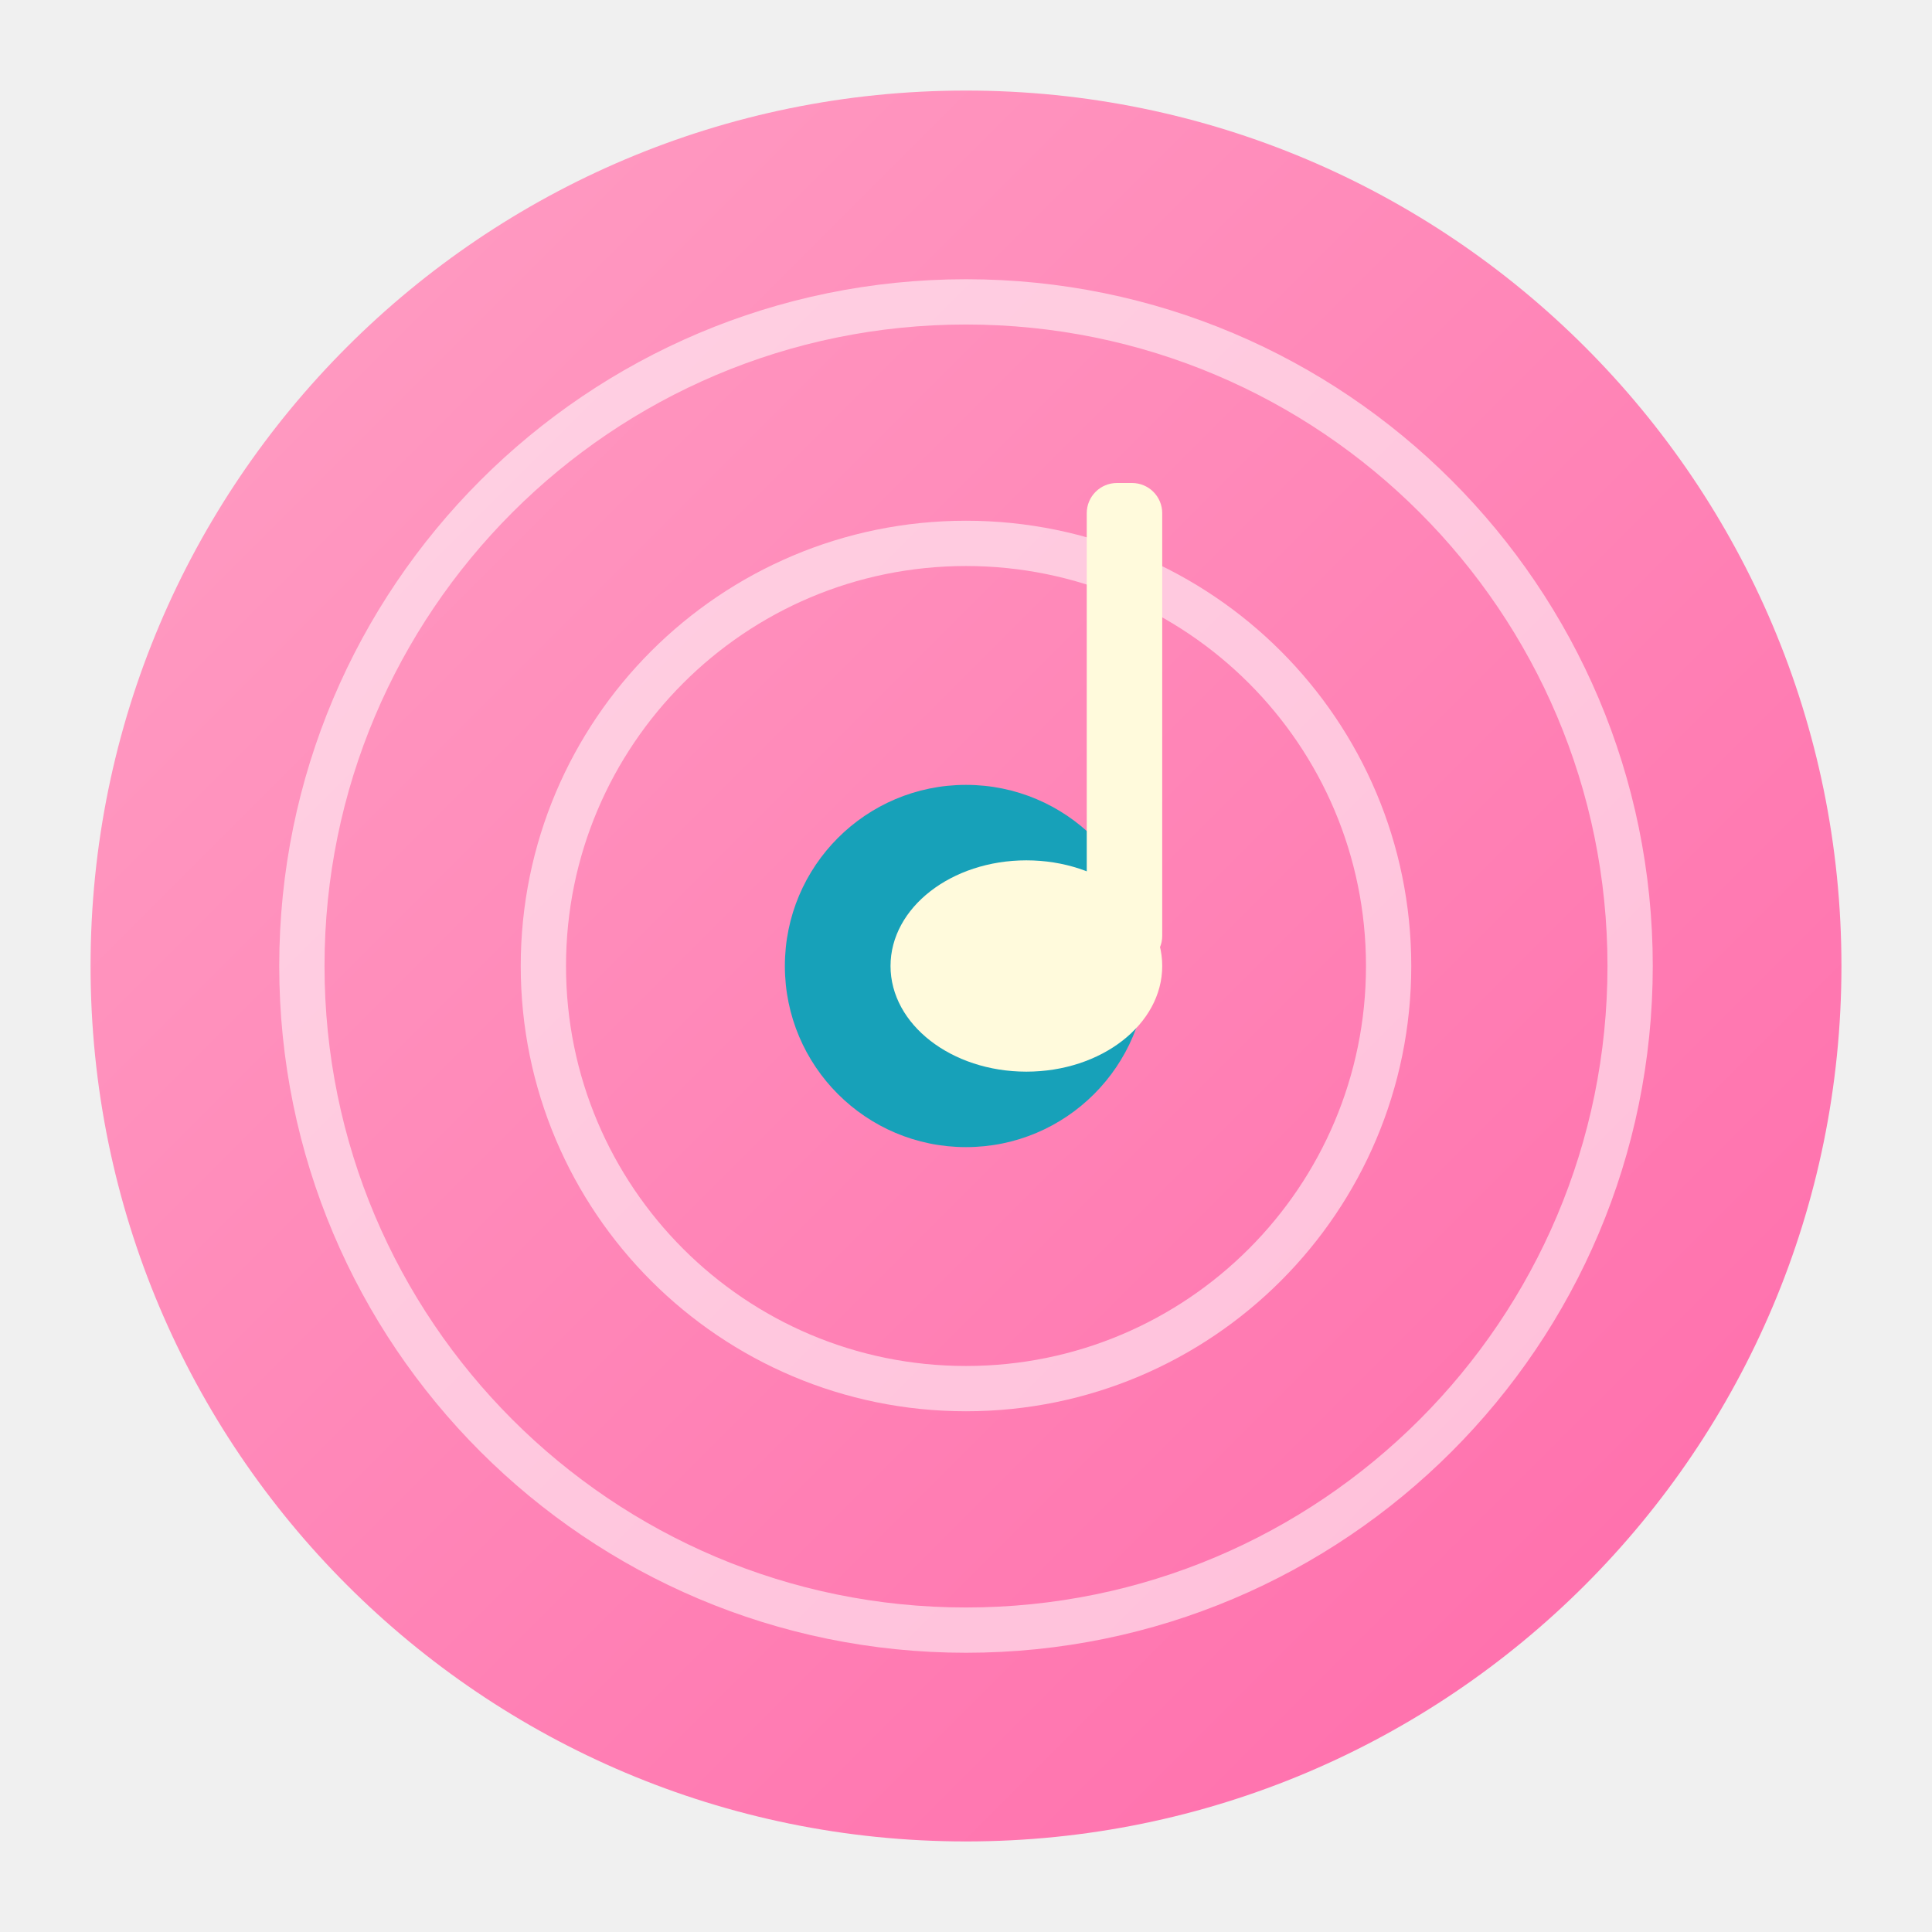
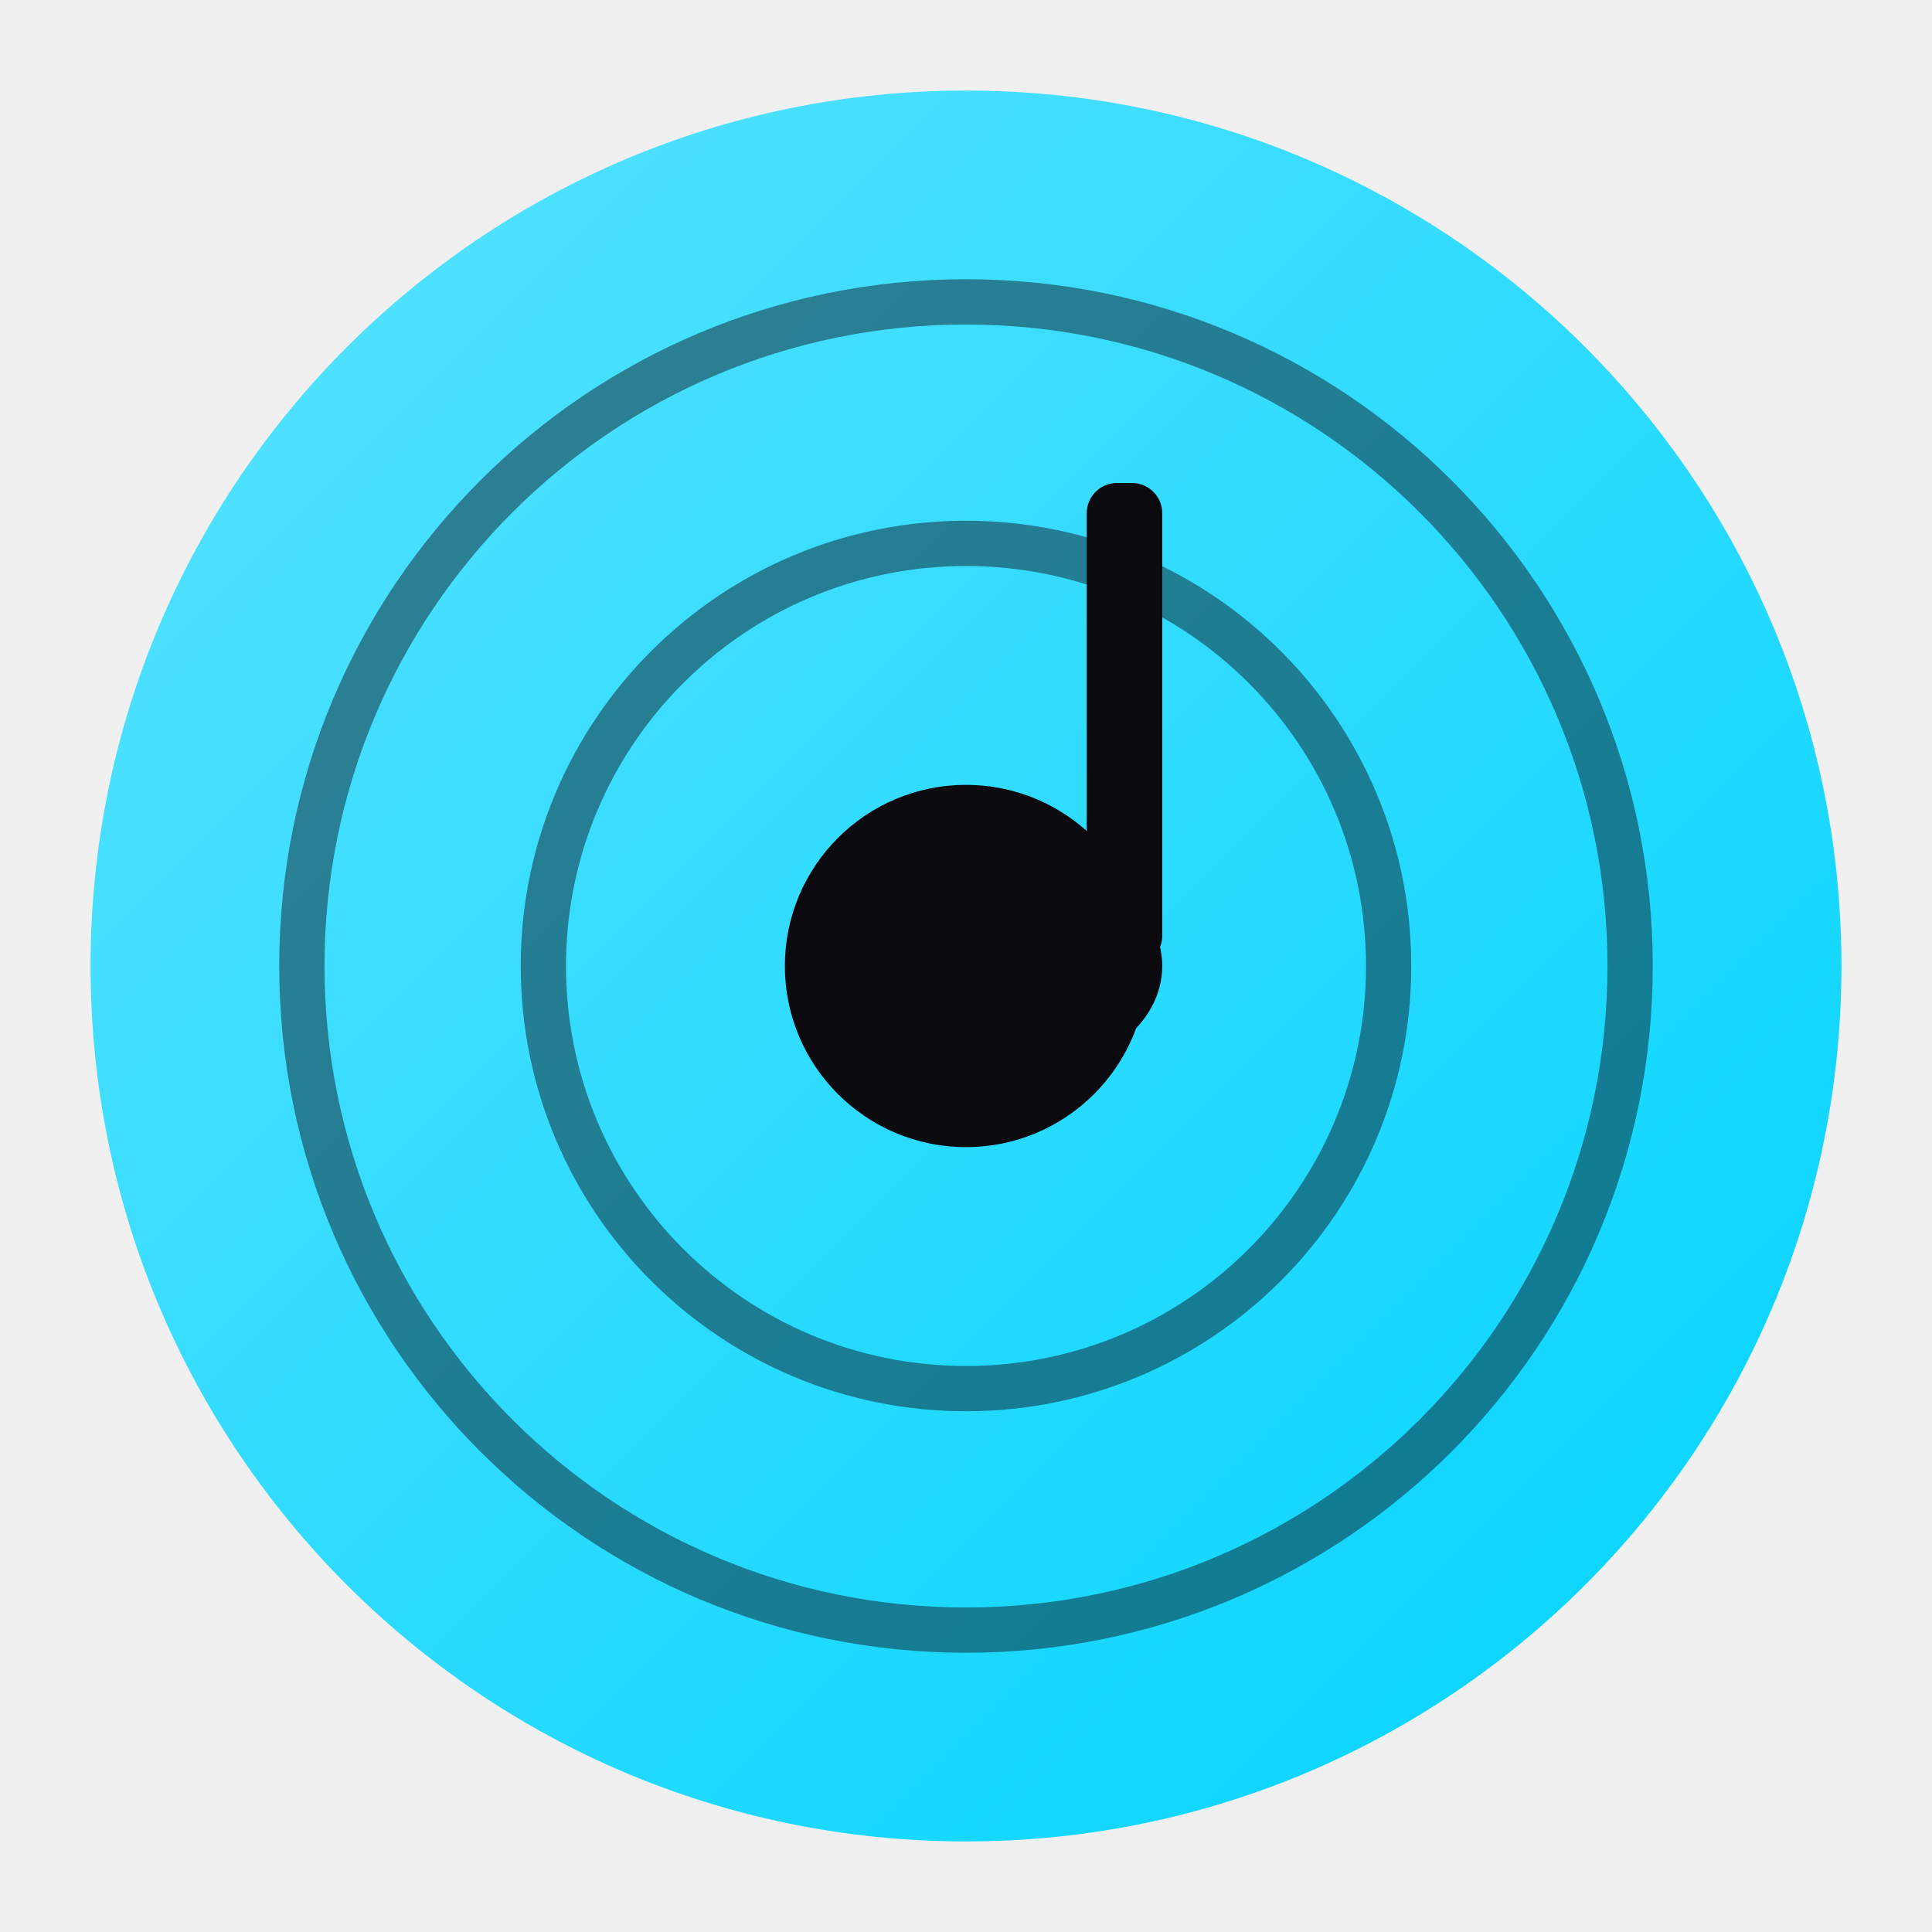
<svg xmlns="http://www.w3.org/2000/svg" viewBox="0 0 64 64" fill="none">
  <defs>
    <linearGradient id="bg" x1="0" y1="0" x2="1" y2="1">
-       <stop offset="0%" stop-color="#FFA0C4" />
-       <stop offset="100%" stop-color="#FF6AAA" />
+       <stop offset="0%" stop-color="#5BE2FF" />
+       <stop offset="100%" stop-color="#00D4FF" />
    </linearGradient>
  </defs>
  <circle cx="32" cy="32" r="29" fill="url(#bg)" />
-   <circle cx="32" cy="32" r="22" fill="none" stroke="#FFFFFF" stroke-width="1.5" opacity="0.55" />
-   <circle cx="32" cy="32" r="14" fill="none" stroke="#FFFFFF" stroke-width="1.5" opacity="0.55" />
-   <circle cx="32" cy="32" r="6" fill="#17A1B9" />
-   <circle cx="32" cy="32" r="2" fill="#FFFADC" />
-   <g transform="translate(36 16)" fill="#FFFADC">
+   <circle cx="32" cy="32" r="22" fill="none" stroke="#0A0A0F" stroke-width="1.5" opacity="0.45" />
+   <circle cx="32" cy="32" r="14" fill="none" stroke="#0A0A0F" stroke-width="1.5" opacity="0.45" />
+   <circle cx="32" cy="32" r="6" fill="#0A0A0F" />
+   <circle cx="32" cy="32" r="2" fill="#5BE2FF" />
+   <g transform="translate(36 16)" fill="#0A0A0F">
    <rect x="0" y="0" width="2.5" height="16" rx="1" />
    <ellipse cx="-2" cy="16" rx="4.5" ry="3.5" />
  </g>
</svg>
